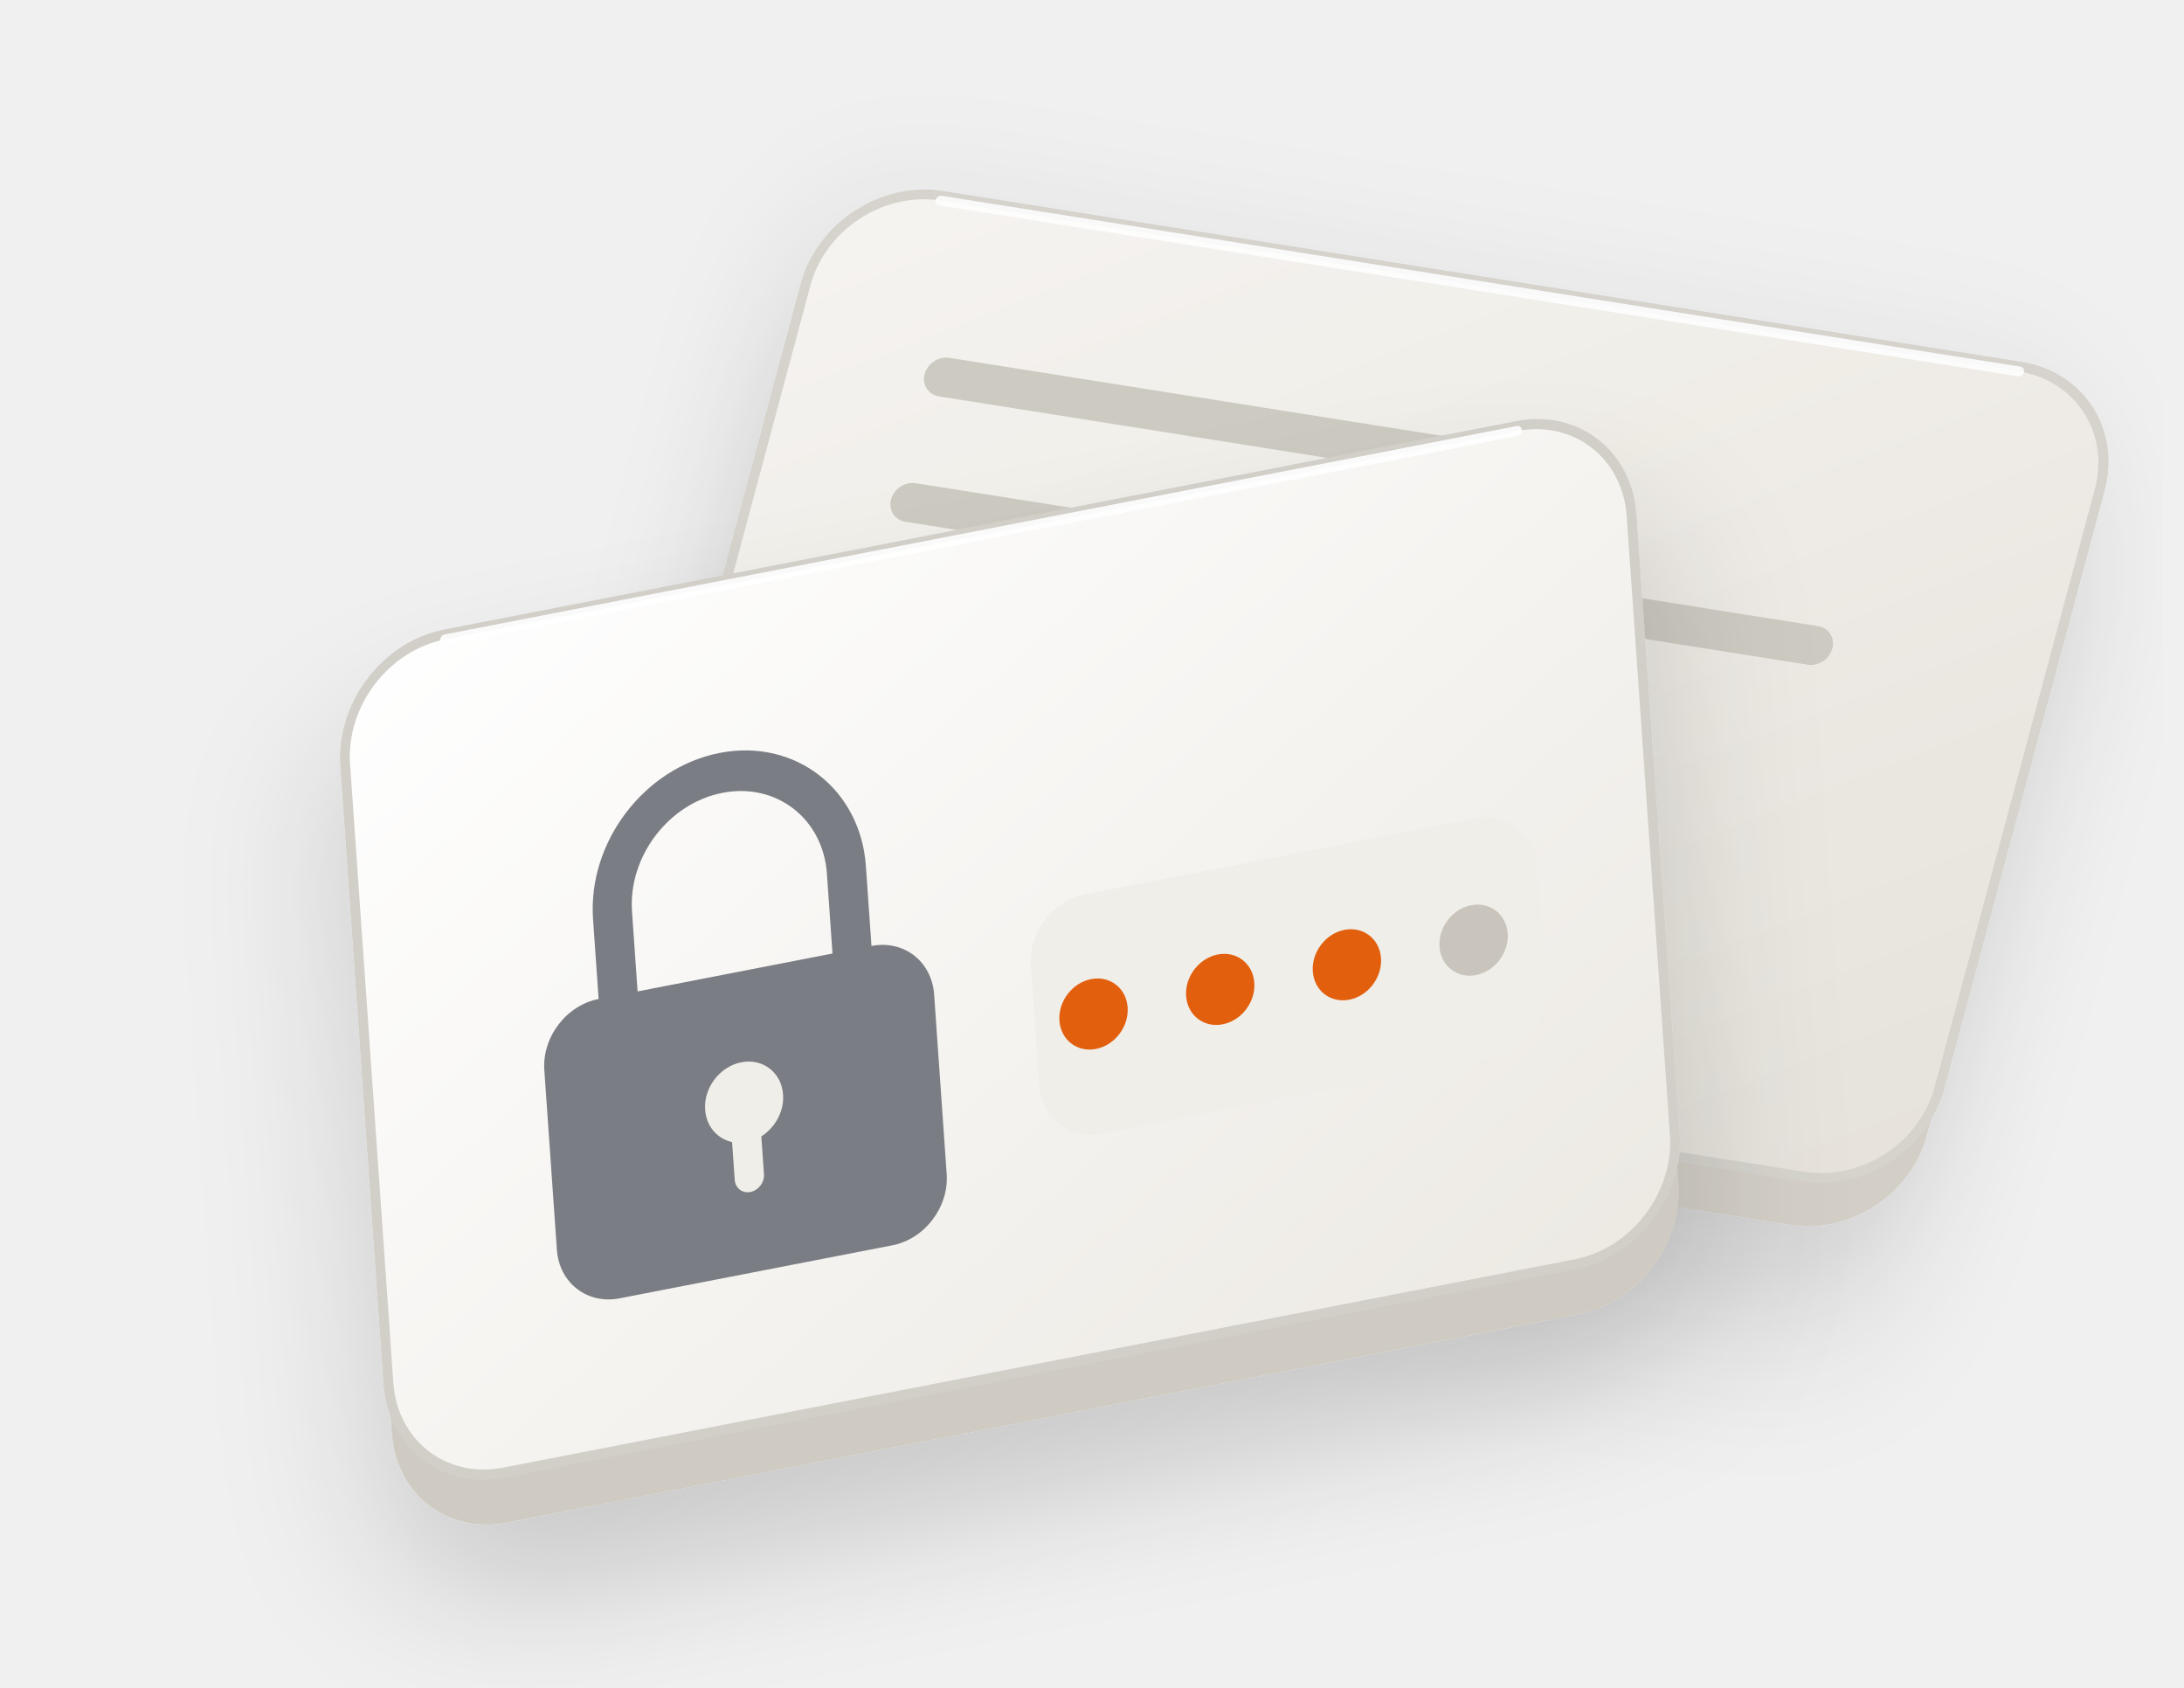
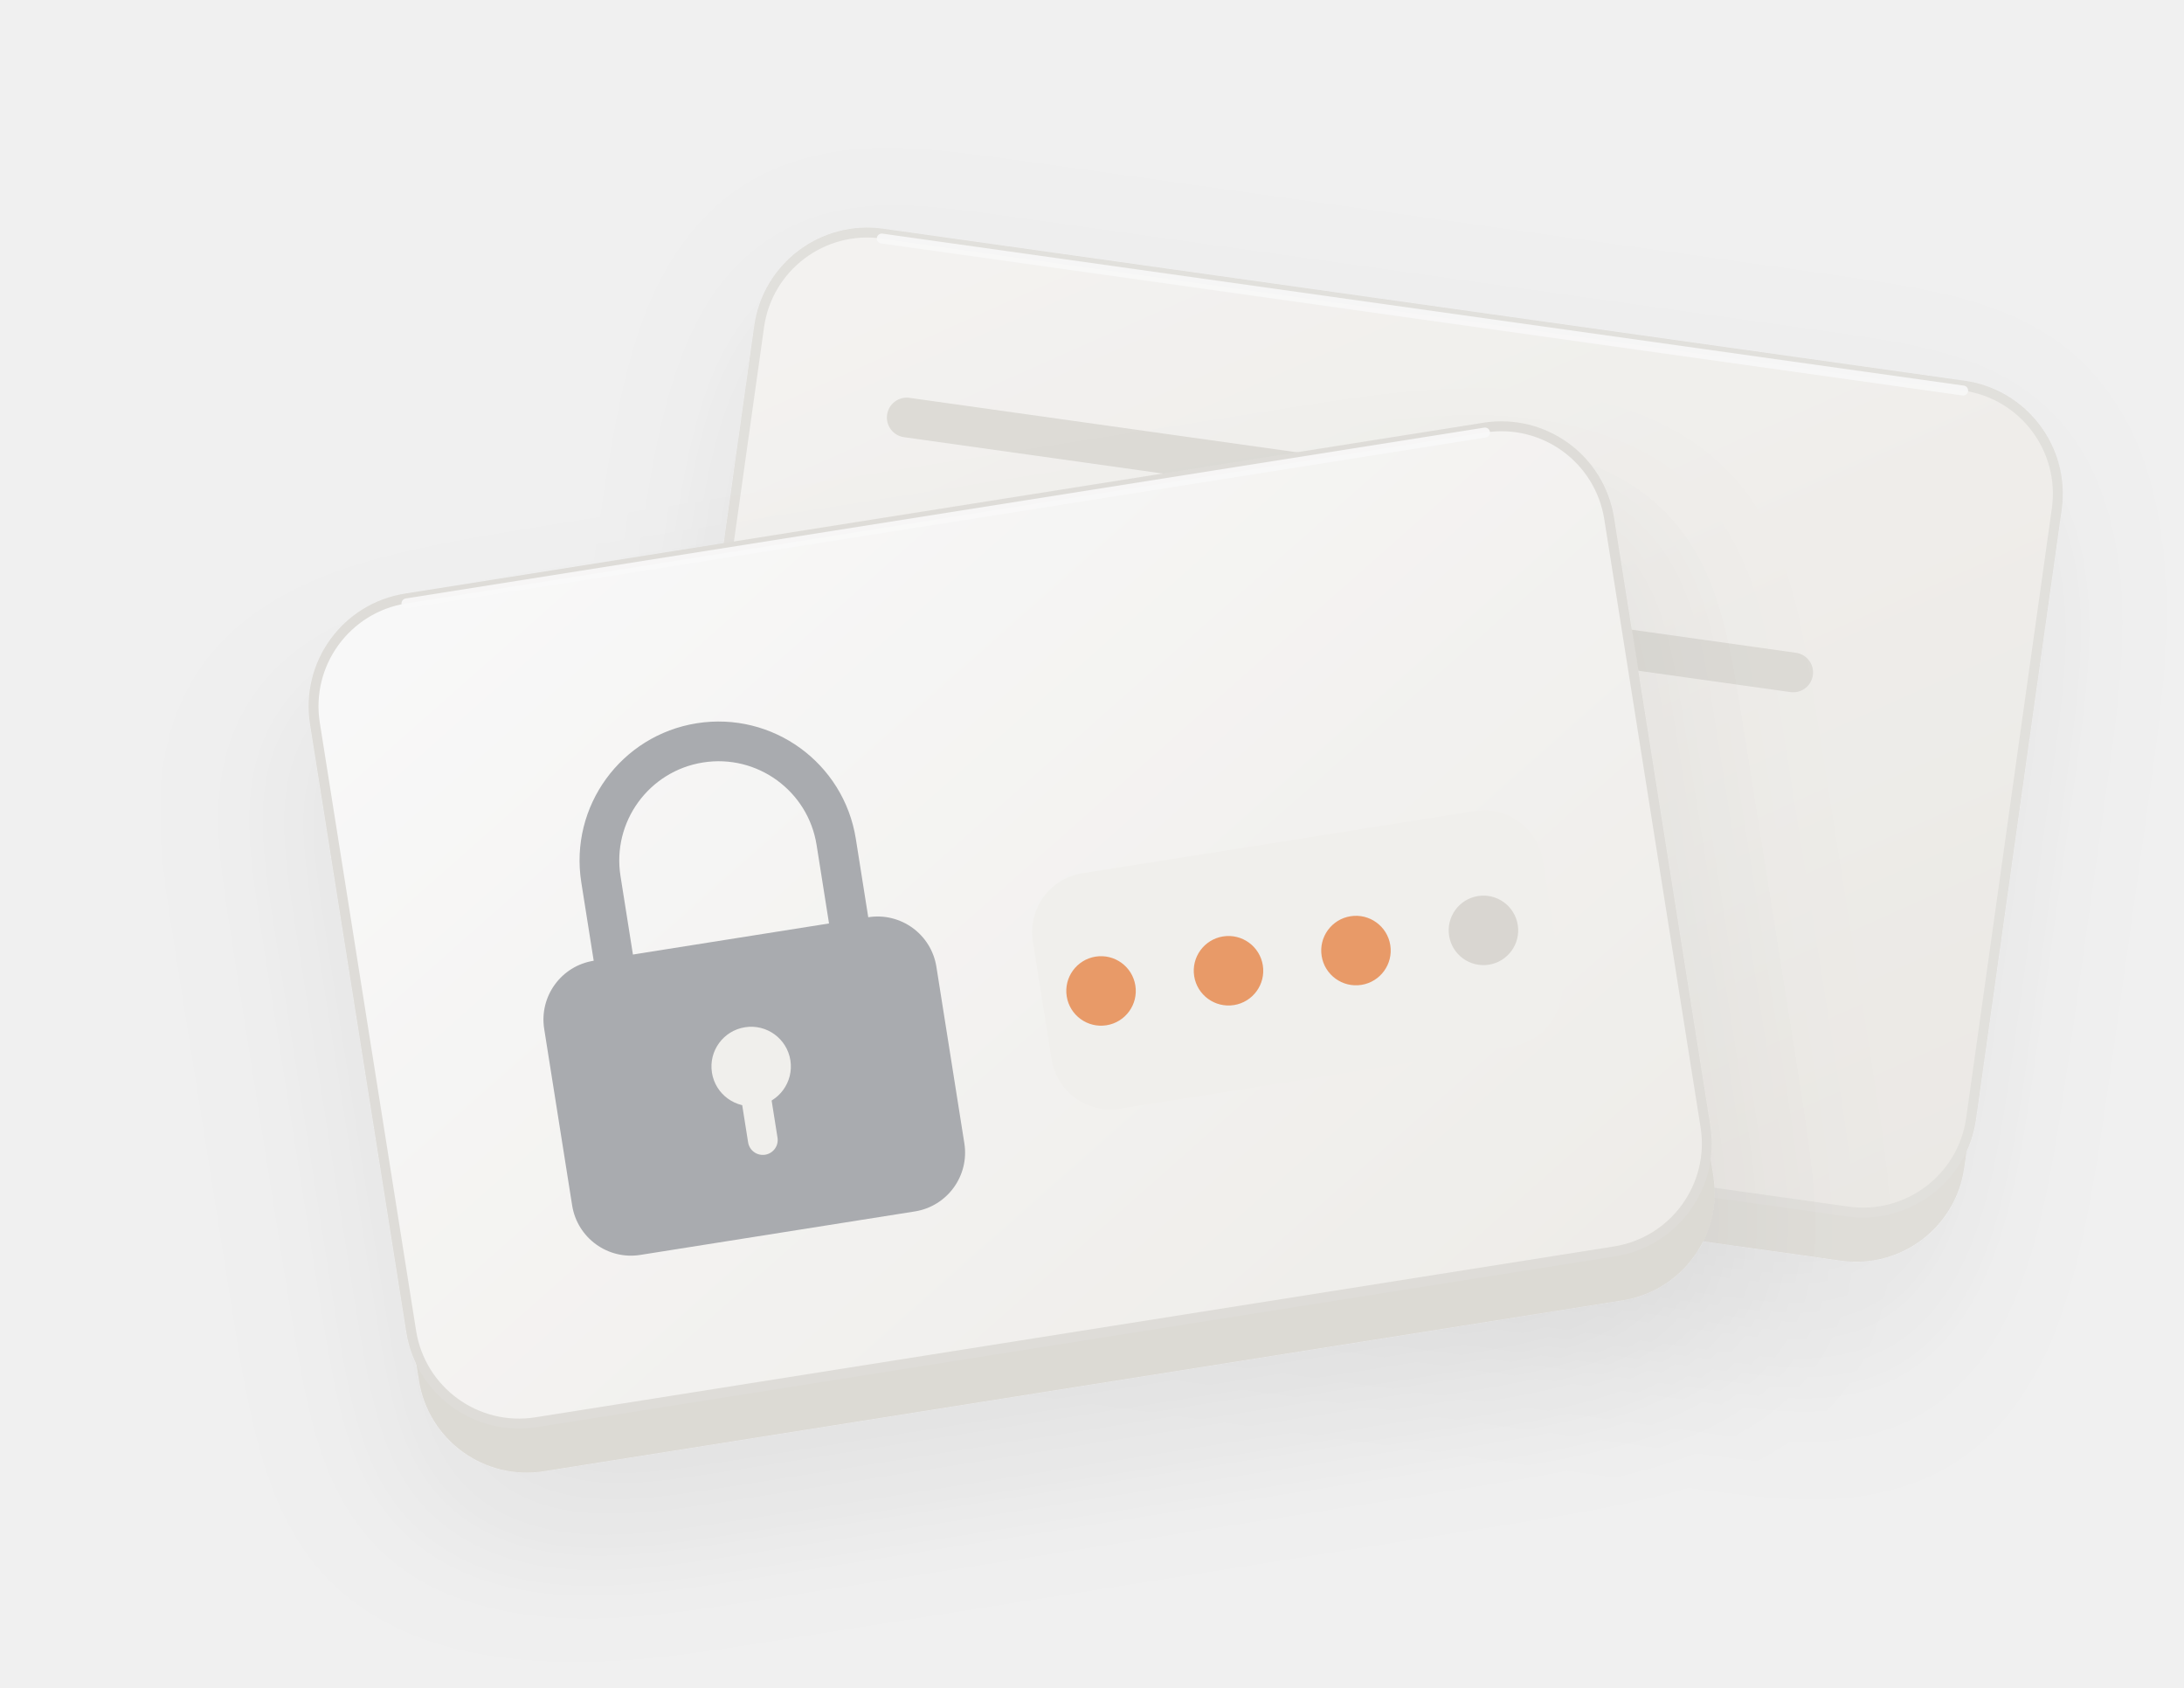
<svg xmlns="http://www.w3.org/2000/svg" viewBox="0 0 220 170">
  <defs>
    <linearGradient id="f" x1="0" y1="0" x2="1" y2="1">
      <stop offset="0" stop-color="#ffffff" />
      <stop offset="1" stop-color="#ece9e3" />
    </linearGradient>
    <linearGradient id="b" x1="0" y1="0" x2="1" y2="1">
      <stop offset="0" stop-color="#f6f4f0" />
      <stop offset="1" stop-color="#e4e0d8" />
    </linearGradient>
    <filter id="s" x="-30%" y="-30%" width="160%" height="170%">
-       <feDropShadow dx="0" dy="8" stdDeviation="8" flood-color="#18191b" flood-opacity="0.16" />
+       <feDropShadow dx="0" dy="8" stdDeviation="8" flood-color="#18191b" flood-opacity="0.1" />
    </filter>
  </defs>
-   <g transform="translate(84 18) rotate(9) skewX(-6)" filter="url(#s)" opacity="0.9">
-     <rect y="5" width="132" height="84" rx="11" fill="#cfcbc2" />
-     <rect width="132" height="84" rx="11" fill="url(#b)" stroke="#d2cfc8" stroke-width="1" />
-     <path d="M11 0.5 H121" stroke="#ffffff" stroke-opacity="0.9" stroke-linecap="round" />
-     <rect x="14" y="16" width="70" height="4" rx="2" fill="#c9c5bc" />
-     <rect x="14" y="29" width="96" height="4" rx="2" fill="#c9c5bc" />
-     <rect x="14" y="42" width="52" height="4" rx="2" fill="#c9c5bc" />
-     <rect x="14" y="55" width="84" height="4" rx="2" fill="#c9c5bc" />
-     <rect x="14" y="68" width="40" height="4" rx="2" fill="#c9c5bc" />
-   </g>
-   <g transform="translate(34 66) rotate(-11) skewX(-7)" filter="url(#s)">
-     <rect y="5" width="132" height="84" rx="11" fill="#cfcbc2" />
-     <rect width="132" height="84" rx="11" fill="url(#f)" stroke="#d2cfc8" stroke-width="1" />
-     <path d="M11 0.5 H121" stroke="#ffffff" stroke-opacity="0.9" stroke-linecap="round" />
-     <path d="M26 40 V31 a12 12 0 0 1 24 0 V40" fill="none" stroke="#7a7d83" stroke-width="4" stroke-linecap="round" />
-     <rect x="18" y="39" width="40" height="30" rx="6" fill="#7a7d83" />
-     <circle cx="38" cy="52" r="4" fill="#f0eee9" />
-     <rect x="36.5" y="52" width="3" height="9" rx="1.5" fill="#f0eee9" />
-     <rect x="68" y="38" width="52" height="24" rx="6" fill="#f0eee9" />
-     <circle cx="74" cy="50" r="3.5" fill="#e2600f" />
-     <circle cx="87" cy="50" r="3.5" fill="#e2600f" />
-     <circle cx="100" cy="50" r="3.5" fill="#e2600f" />
-     <circle cx="113" cy="50" r="3.5" fill="#c9c5bc" />
+   <g opacity="0.6">
+     <g transform="translate(78 22) rotate(8)" filter="url(#s)" opacity="0.85">
+       <rect y="5" width="132" height="84" rx="11" fill="#cfcbc2" />
+       <rect width="132" height="84" rx="11" fill="url(#b)" stroke="#d2cfc8" stroke-width="1" />
+       <path d="M11 0.5 H121" stroke="#ffffff" stroke-opacity="0.9" stroke-linecap="round" />
+       <rect x="14" y="16" width="70" height="4" rx="2" fill="#c9c5bc" />
+       <rect x="14" y="29" width="96" height="4" rx="2" fill="#c9c5bc" />
+       <rect x="14" y="42" width="52" height="4" rx="2" fill="#c9c5bc" />
+       <rect x="14" y="55" width="84" height="4" rx="2" fill="#c9c5bc" />
+       <rect x="14" y="68" width="40" height="4" rx="2" fill="#c9c5bc" />
+     </g>
+     <g transform="translate(30 62) rotate(-9)" filter="url(#s)">
+       <rect y="5" width="132" height="84" rx="11" fill="#cfcbc2" />
+       <rect width="132" height="84" rx="11" fill="url(#f)" stroke="#d2cfc8" stroke-width="1" />
+       <path d="M11 0.5 H121" stroke="#ffffff" stroke-opacity="0.9" stroke-linecap="round" />
+       <path d="M26 40 V31 a12 12 0 0 1 24 0 V40" fill="none" stroke="#7a7d83" stroke-width="4" stroke-linecap="round" />
+       <rect x="18" y="39" width="40" height="30" rx="6" fill="#7a7d83" />
+       <circle cx="38" cy="52" r="4" fill="#f0eee9" />
+       <rect x="36.5" y="52" width="3" height="9" rx="1.5" fill="#f0eee9" />
+       <rect x="68" y="38" width="52" height="24" rx="6" fill="#f0eee9" />
+       <circle cx="74" cy="50" r="3.5" fill="#e2600f" />
+       <circle cx="87" cy="50" r="3.5" fill="#e2600f" />
+       <circle cx="100" cy="50" r="3.5" fill="#e2600f" />
+       <circle cx="113" cy="50" r="3.5" fill="#c9c5bc" />
+     </g>
  </g>
</svg>
